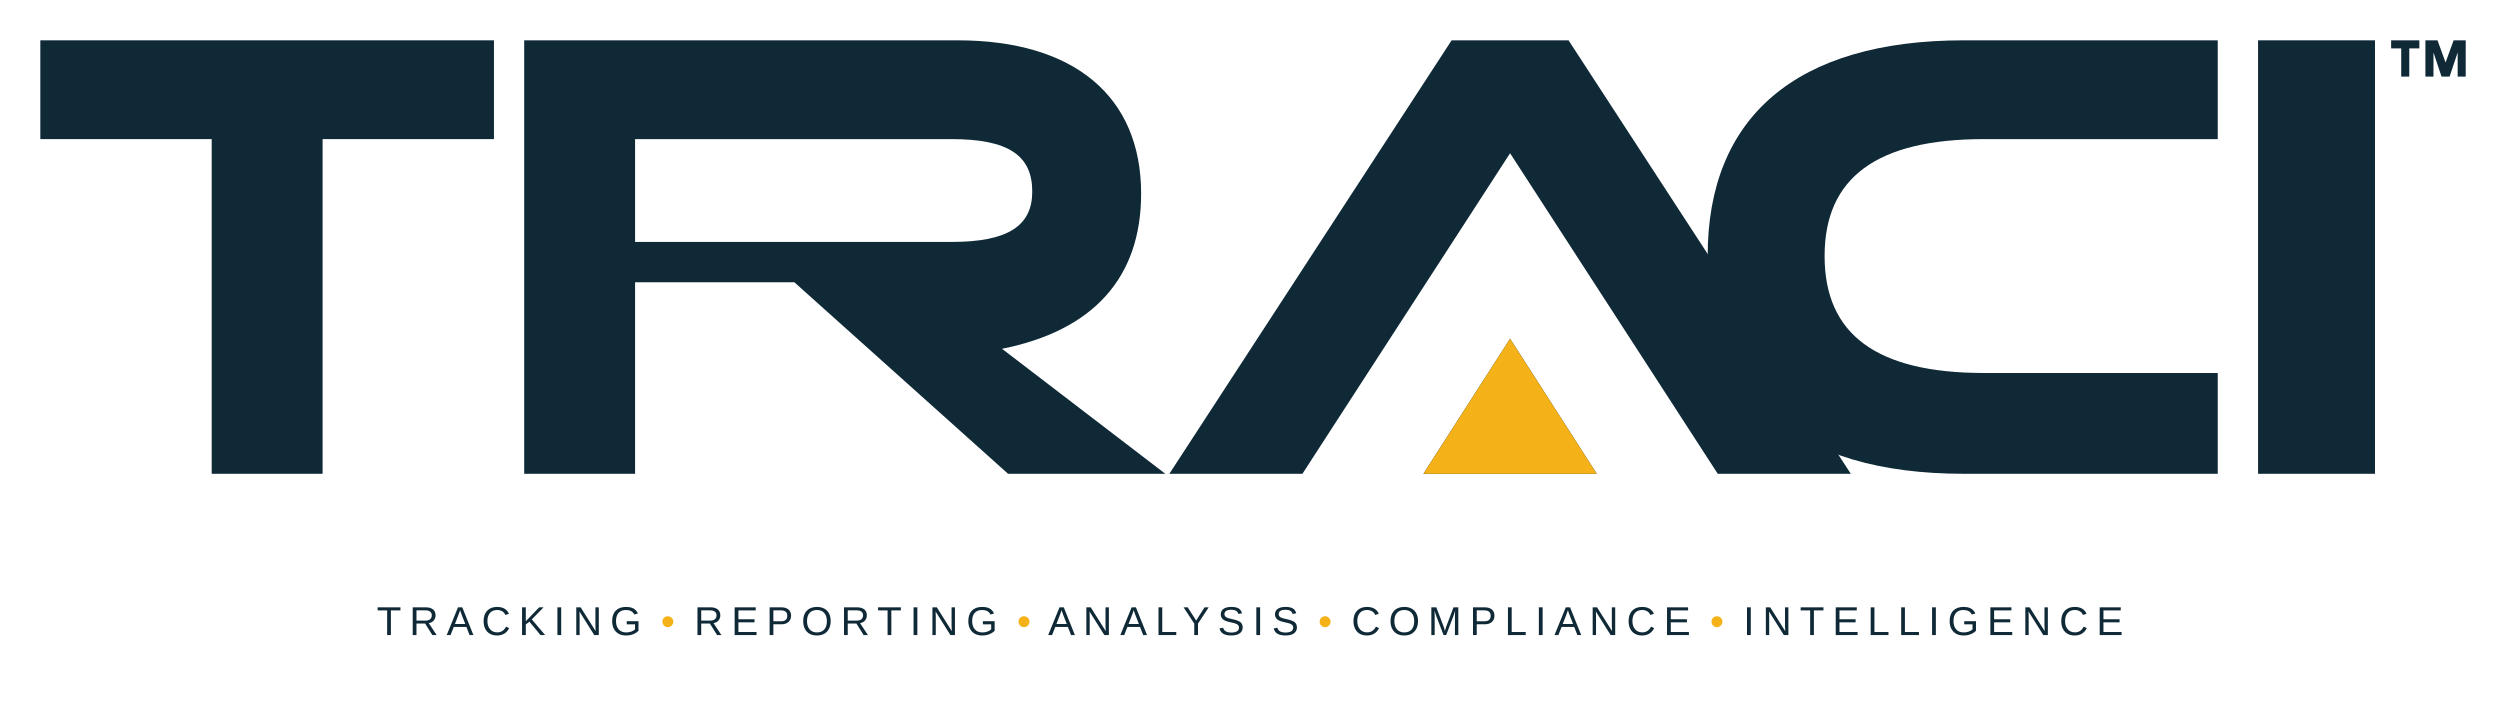
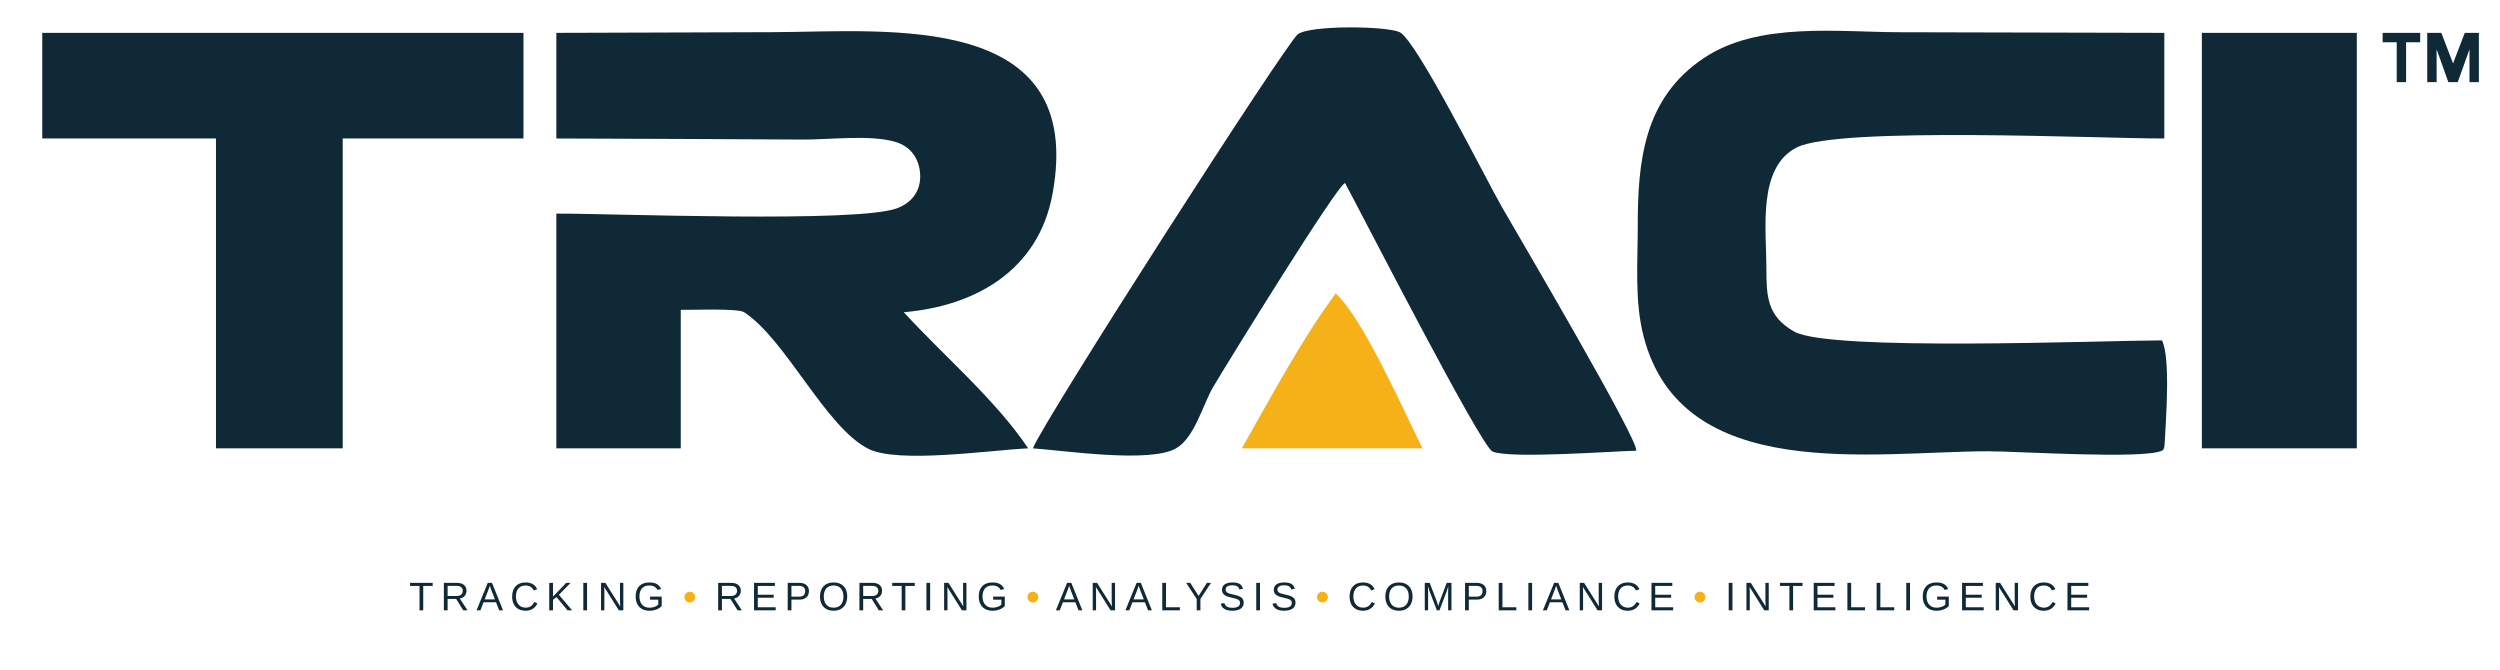
- <svg xmlns="http://www.w3.org/2000/svg" width="1240" height="350" viewBox="0 0 1240 350">
-   <g id="traci-wordmark" fill="#0F2937">
-     <path d="M20 20H245V69H160V235H105V69H20Z" />
-     <path fill-rule="evenodd" d="M260 20H475c58 0 91 28 91 76 0 42-24 68-69 77l81 62h-78L394 140h-79v95h-55V20Zm55 49v51h157c28 0 40-8 40-25 0-18-12-26-40-26H315Z" />
-     <path fill-rule="evenodd" d="M580 235 720 20h58l140 215h-66L749 76 646 235h-66Zm126 0 43-67 43 67h-86Z" />
-     <path d="M1100 20v49H984c-53 0-79 19-79 58s26 58 79 58h116v50H974c-83 0-127-38-127-108 0-69 44-107 127-107h126Z" />
-     <path d="M1120 20h58v215h-58Z" />
-     <path fill="#F5B218" d="m749 168 43 67h-86Z" />
+ <svg xmlns="http://www.w3.org/2000/svg" width="1065" height="285" viewBox="0 0 1065 285">
+   <style>text{font-family:Arial,Helvetica,sans-serif;fill:#0F2937}.tag{letter-spacing:3px}</style>
+   <path d="M18,59c0-15,0-30,0-45c68.333,0,136.667,0,205,0c0,15,0,30,0,45c-25.667,0-51.333,0-77,0c0,44,0,88,0,132c-18,0-36,0-54,0c0-44,0-88,0-132c-24.667,0-49.333,0-74,0Z" fill="#0F2937" />
+   <path d="M385,133c16.807,18.362,39.348,37.522,53,58c-16.143,.746-55.14,6.568-67.925,.266c-18.259-9-35.15-46.506-53.075-58.266c-2.71-1.778-23.942-.887-27-1c0,19.667,0,39.333,0,59c-17.667,0-35.333,0-53,0c0-33.333,0-66.667,0-100c24.013-.088,128.585,4.108,145.3-2.331c6.82-2.628,10.483-8.279,9.575-15.669c-.759-6.177-4.374-10.694-10.279-12.502c-10.587-3.24-28.226-.979-39.559-1.047C307.026,59.24,272.012,59.118,237,59c0-15,0-30,0-45c30.933-.133,61.867-.159,92.8-.302c48.637-.224,133.003-9.224,118.563,68.989C442.387,115.057,415.71,130.397,385,133Z" fill="#0F2937" />
+   <path d="M440,191c4.308-11.347,107.942-172.718,112.854-176.401c5.325-3.992,38.011-3.528,43.447-.876c7.129,3.478,36.715,62.6,43.372,74.222C646.661,100.145,698.74,188.52,697,192c-10.481,.243-54.246,3.542-61.217,.326C630.751,190.006,580.091,91.086,573,78c-2.868,0-49.964,76.315-56.158,86.804C512.394,172.335,508.949,186.449,501,191c-11.193,6.409-47.35,.951-61,0Z" fill="#0F2937" />
+   <path d="M922,59c-27.329,.058-138.237-5.183-156.409,3.737c-17.046,8.367-13.097,35.313-13.105,51.01c-.007,12.228,.129,21.02,11.991,27.576C779.746,149.763,895.704,145.056,921,145c3.802,7.604,1.587,34.841,1.127,44.223c-.041,.839-.17,2.352-1.127,2.777c-8.399,3.73-61.211,.23-74.043,.247c-49.295,.063-130.492,14.14-146.798-49.001c-3.869-14.984-2.459-31.336-2.478-46.701c-.035-27.98,2.599-54.704,28.12-71.79C749.04,9.196,782.685,13.68,809.373,13.73C846.915,13.8,884.458,13.883,922,14c0,15,0,30,0,45Z" fill="#0F2937" />
+   <path d="M938,191c0-59,0-118,0-177c22,0,44,0,66,0c0,59,0,118,0,177c-22,0-44,0-66,0Z" fill="#0F2937" />
+   <path d="M529,191c12.592-22.036,24.952-45.59,40-66c11.72,10.612,29.209,50.418,37,66c-25.667,0-51.333,0-77,0Z" fill="#F5B218" />
+   <g id="trademark" fill="#0F2937">
+     <path d="M1015 14h16v4h-6v17h-4V18h-6Zm19 0h6l5 13 5-13h6v21h-4V21l-5 14h-4l-5-14v14h-4Z" />
  </g>
-   <g id="trademark" fill="#0F2937">
-     <path d="M1186 20h14v4h-5v14h-4V24h-5Zm17 0h6l4 11 4-11h6v18h-4V26l-4 12h-4l-4-12v12h-4Z" />
-   </g>
-   <text x="620" y="315" text-anchor="middle" font-family="Arial,Helvetica,sans-serif" font-size="20" letter-spacing="4" fill="#0F2937">TRACKING <tspan fill="#F5B218">•</tspan> REPORTING <tspan fill="#F5B218">•</tspan> ANALYSIS <tspan fill="#F5B218">•</tspan> COMPLIANCE <tspan fill="#F5B218">•</tspan> INTELLIGENCE</text>
+   <text class="tag" x="532.5" y="260" text-anchor="middle" font-size="17">TRACKING <tspan fill="#F5B218">•</tspan> REPORTING <tspan fill="#F5B218">•</tspan> ANALYSIS <tspan fill="#F5B218">•</tspan> COMPLIANCE <tspan fill="#F5B218">•</tspan> INTELLIGENCE</text>
</svg>
